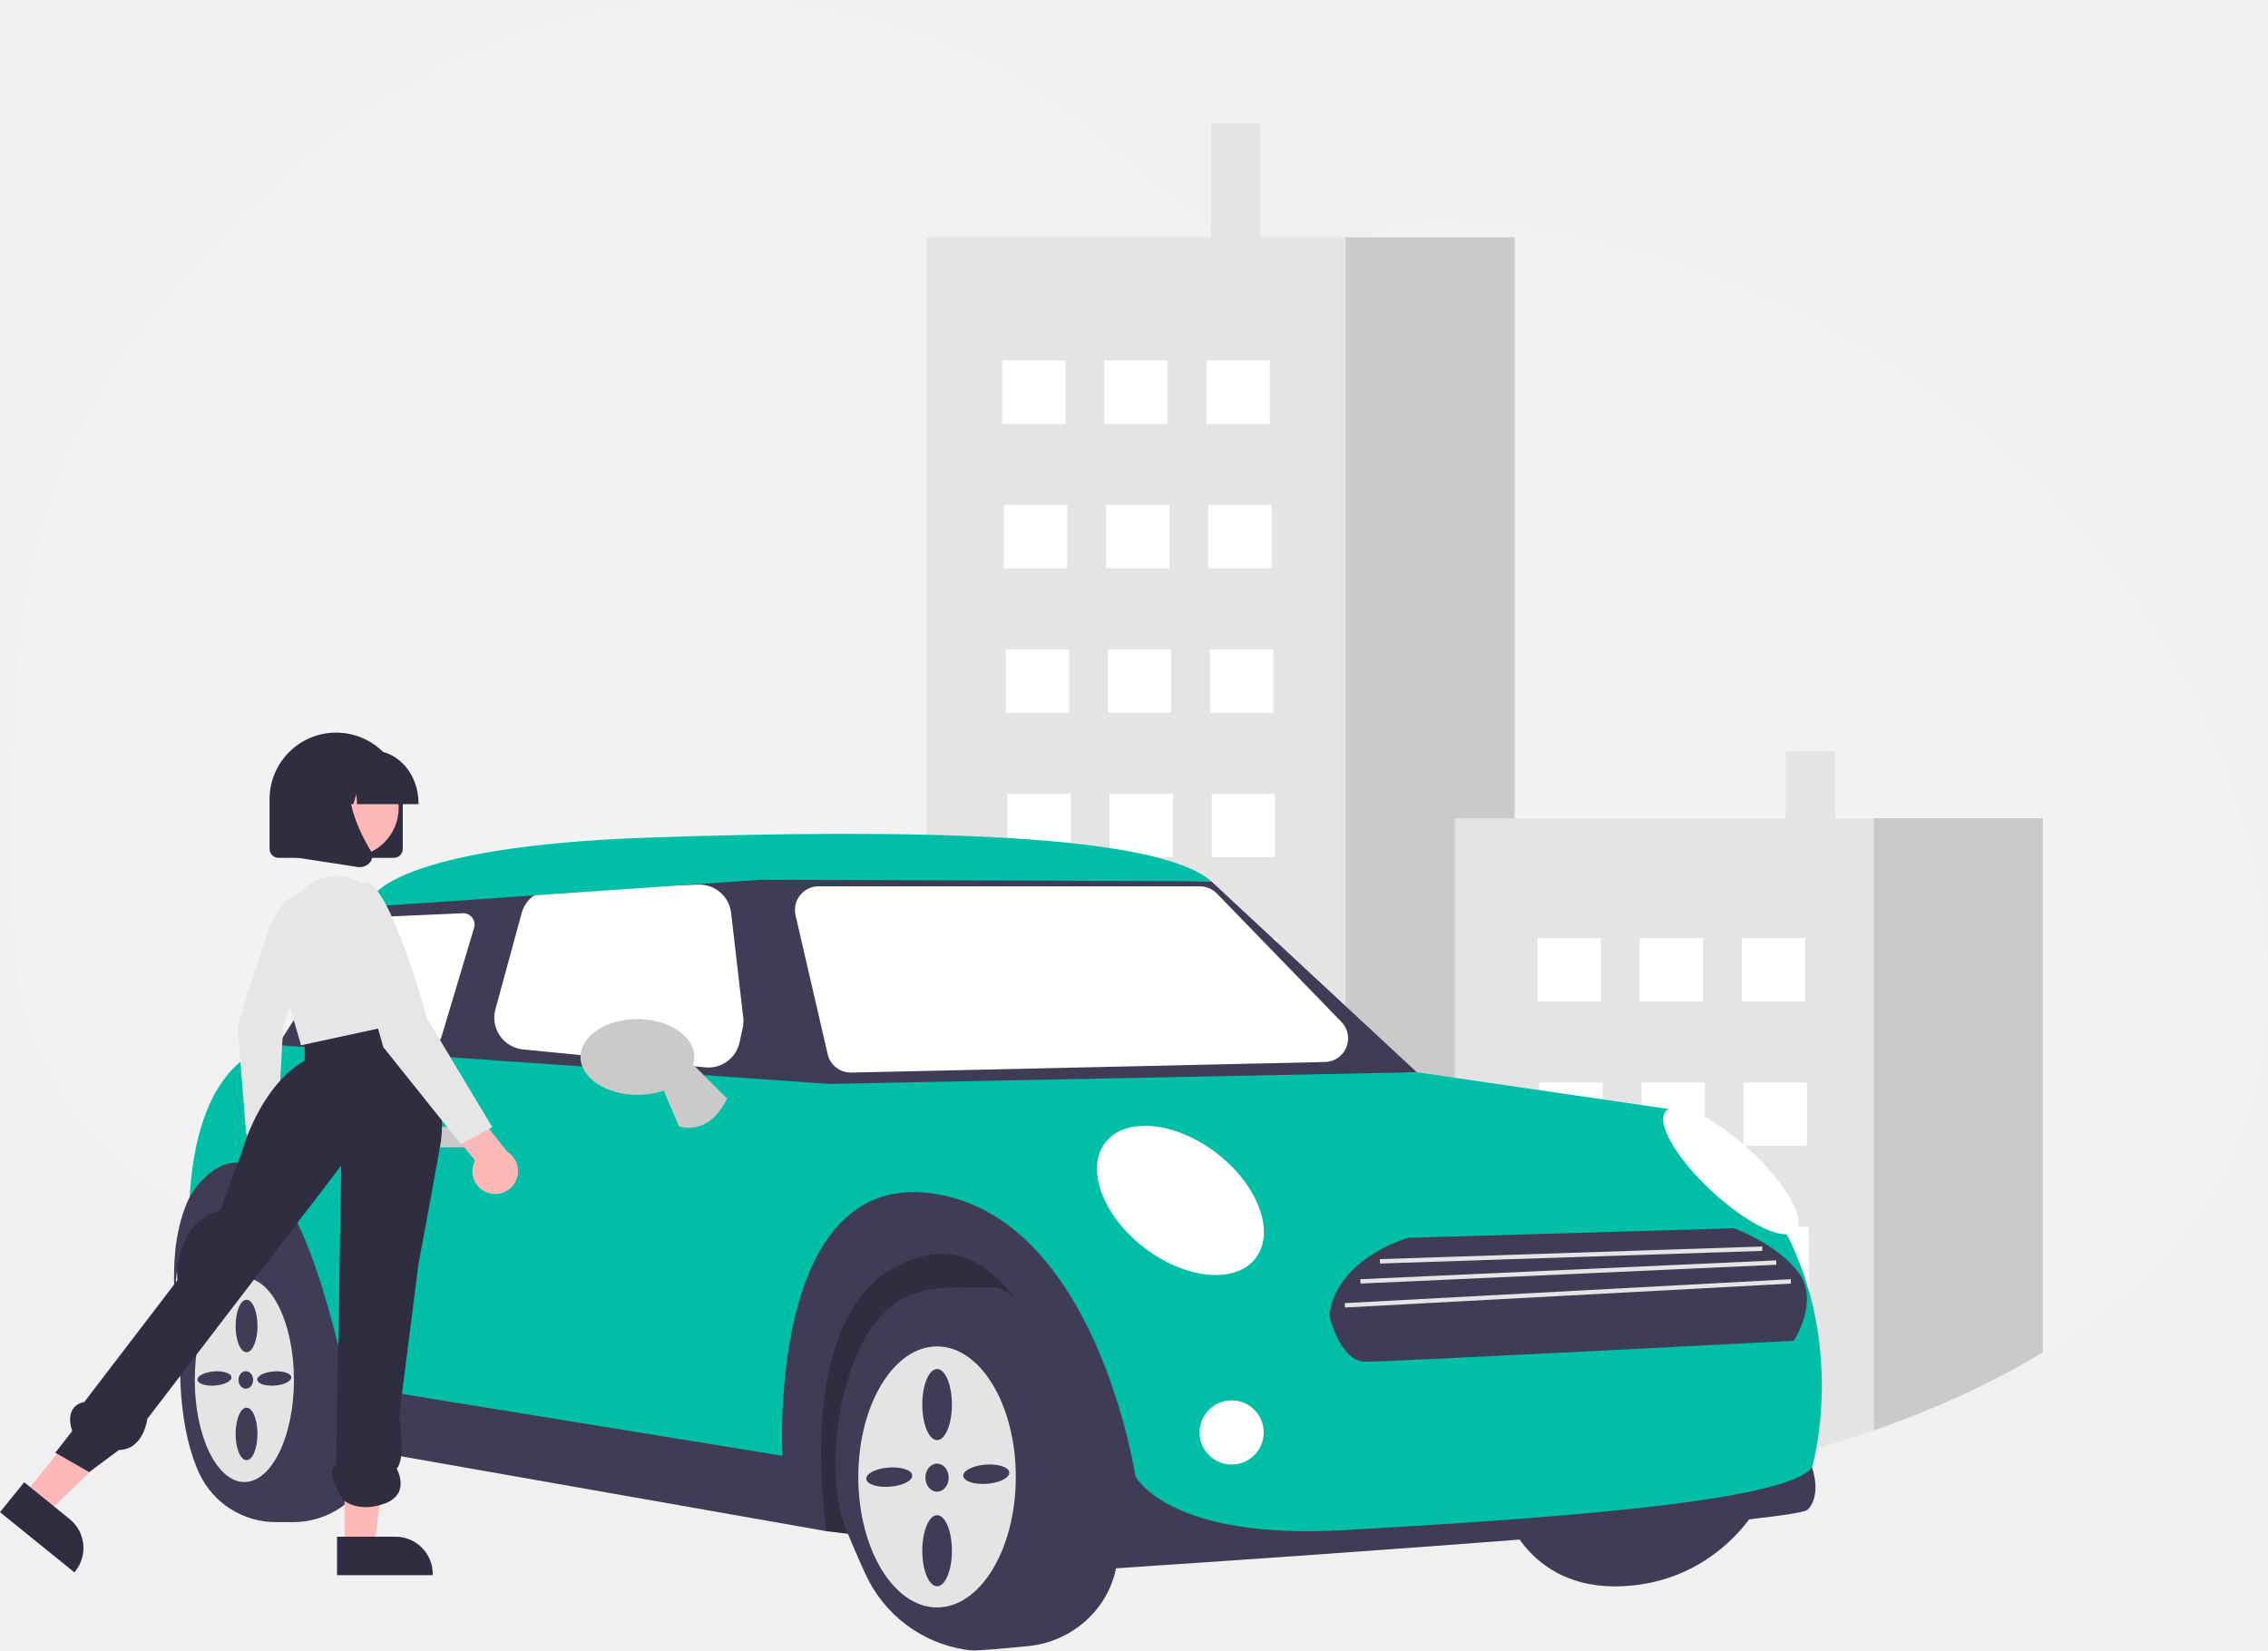
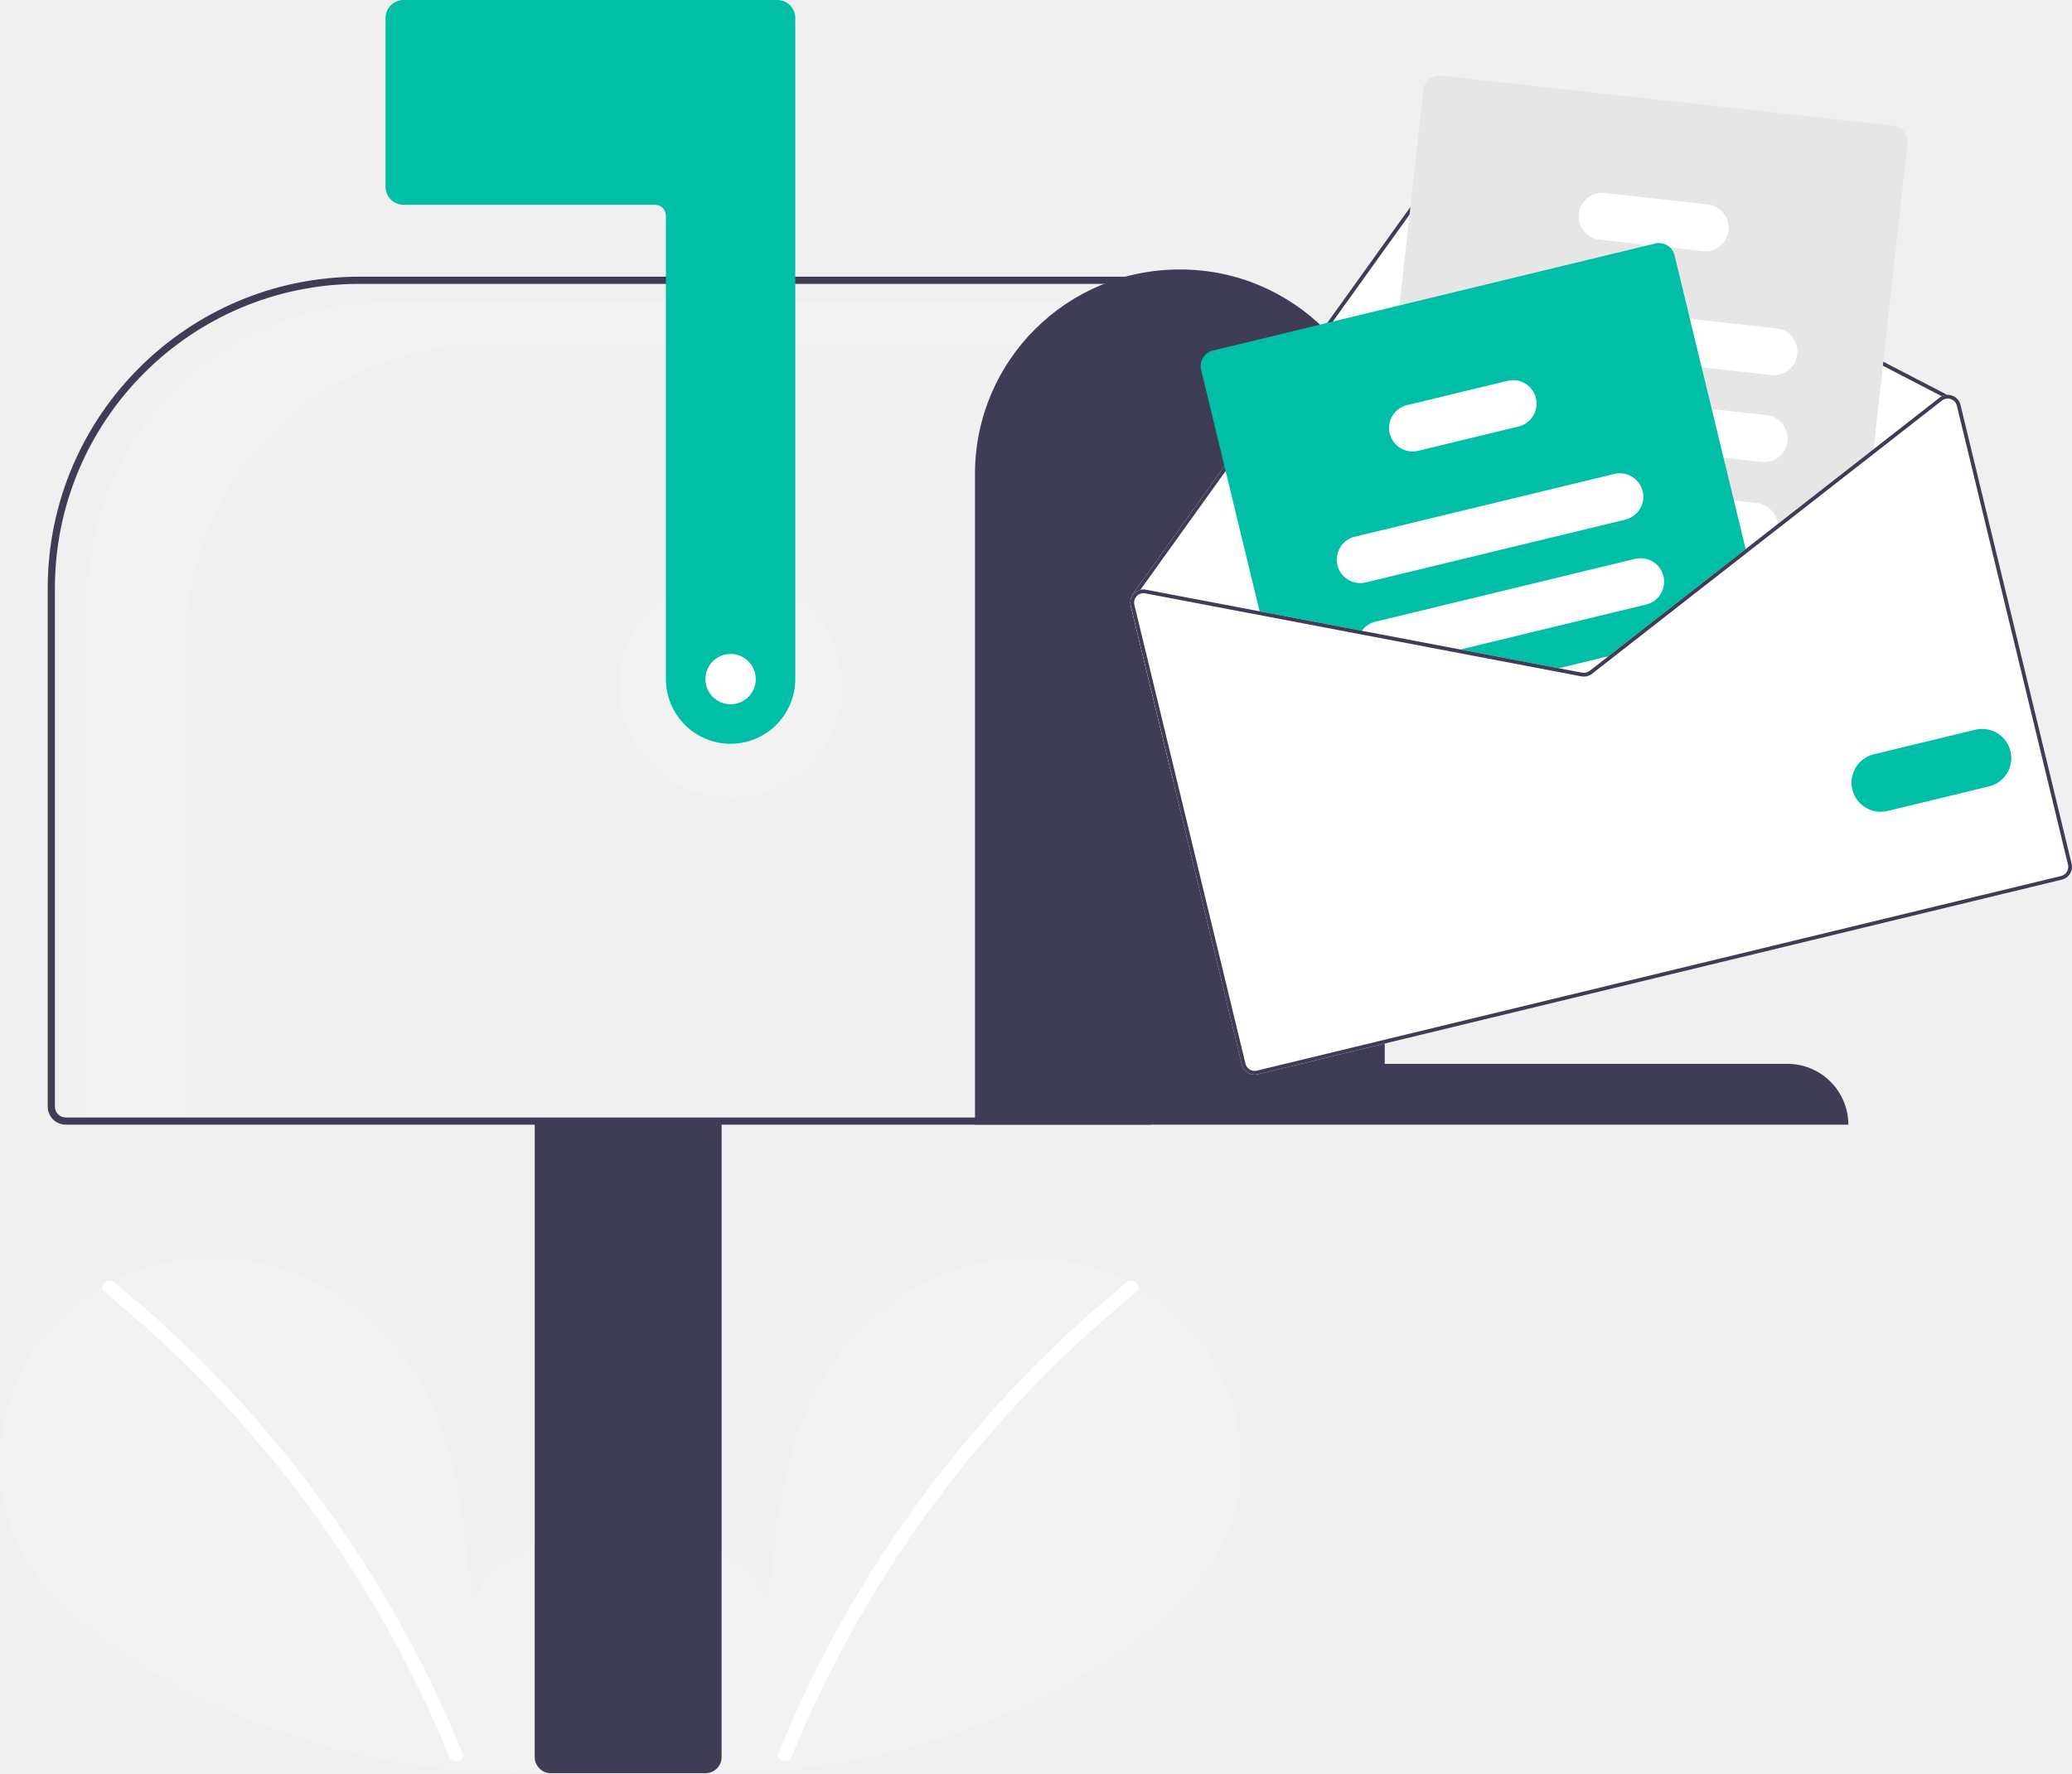
- <svg xmlns="http://www.w3.org/2000/svg" id="f5797293-4767-4b98-be82-dd8b3477ccfb" data-name="Layer 1" width="1077.325" height="784.027" viewBox="0 0 1077.325 784.027">
-   <path d="M1120.516,609.153c-18.84,38.87-51.46,68.61-88.78,91.24a392.456,392.456,0,0,1-47.64,24.39q-16.11,6.975-32.66,12.73c-54.73,19.11-112.64,28.45-170.65,28.48q-14.22.015-28.44-.73-4.08-.21-8.16-.48-21.495-1.425-42.85-4.57c-.28-.04-.57-.08-.85-.13a539.774,539.774,0,0,1-87.77-20.57q-8.325-2.7-16.55-5.67c-1.48-.52-2.96-1.07-4.43-1.61q-9.27-3.435-18.4-7.21-7.68-3.165-15.27-6.57-7.47-3.375-14.84-6.97-12.06-5.91-23.86-12.39-9.105-5.04-17.97-10.46a496.62,496.62,0,0,1-42.49-29.08q-7.23-5.52-14.26-11.32c-3.25-2.68-6.47-5.42-9.74-8.08-6.9-5.61-14-10.94-21.92-14.93a78.626,78.626,0,0,0-7.34-3.24,91.905,91.905,0,0,0-29.15-5.67c-16.99-.67-34.53,2.49-50.96,7.17-7.81,2.21-15.53,4.75-23.25,7.35q-4.755,1.605-9.5,3.22c-6.54,2.23-13.08,4.41-19.68,6.4-2.2.66-4.4,1.31-6.61,1.92a194.227,194.227,0,0,1-26.91,5.72,143.374,143.374,0,0,1-60.49-5.27l-1.67-.52c-2.8-.88-5.57-1.84-8.33-2.89l-1.67-.64q-3.989-1.545-7.83-3.31l-1.67-.76c-2.46-1.15-4.87-2.35-7.24-3.62-.2-.1-.39-.2-.59-.31-.92-.48-1.83-1-2.73-1.49a164.618,164.618,0,0,1-39.16-30.49c-.33-.33-.64-.67-1-1-1.59-1.72-3.15-3.47-4.66-5.26-.56-.66-1.12-1.32-1.67-2q-2.685-3.285-5.19-6.71c-.25-.33-.49-.67-.73-1a145.03,145.03,0,0,1-16.87-30.5c-.14-.33-.27-.67-.39-1q-1.995-5.145-3.65-10.47c-.45-1.48-.88-3-1.26-4.48-.13-.44-.25-.89-.36-1.33-5.47-21.72-6.06-44.31-6.06-66.77v-7.85c.16-36.33.72-73.28,6.08-109.11a6.036,6.036,0,0,1,.11-.74,344.024,344.024,0,0,1,7.31-35.82,265.599,265.599,0,0,1,12.31-36.3c12.33-29,30.26-55.39,50.17-79.85,50.1-61.51,115.87-113.22,192.85-132.51,82.95-20.83,175.14-.87,242.05,52.4,19.73,15.7,37.521,34.2,59.39,46.66q1.11.645,2.25,1.26,4.335,2.355,8.86,4.28a91.427,91.427,0,0,0,12.31,4.25c13.29,3.57,27.18,3.89,40.43-.54,1.08-.37,2.16-.76,3.23-1.19,2.27-.9,4.44-1.74,6.53-2.52,14.26-5.31,25.24-7.89,42.57-6.96a411.346,411.346,0,0,1,120.36,25.19c1.56.57,3.12,1.16,4.67,1.75,100.71,38.55,187.3,115.1,232.28,213.47q1.8,3.9,3.47,7.86C1140.426,474.623,1150.106,548.093,1120.516,609.153Z" transform="translate(-61.33735 -57.98653)" fill="#f2f2f2" style="isolation:isolate" />
-   <polygon points="63.608 512.617 63.608 513.017 63.458 513.197 63.608 512.617" fill="#cacaca" />
-   <path d="M302.285,630.833q-4.755,1.605-9.5,3.22v-3.22Z" transform="translate(-61.33735 -57.98653)" fill="#fff" />
-   <rect x="575.296" y="58.768" width="23.422" height="58.555" fill="#e4e4e4" />
-   <path d="M700.486,170.693v589.39a539.774,539.774,0,0,1-87.77-20.57q-8.325-2.7-16.55-5.67c-1.48-.52-2.96-1.07-4.43-1.61q-9.27-3.435-18.4-7.21-7.68-3.165-15.27-6.57-7.47-3.375-14.84-6.97-12.06-5.91-23.86-12.39-9.105-5.04-17.97-10.46v-517.94Z" transform="translate(-61.33735 -57.98653)" fill="#e4e4e4" />
-   <path d="M780.785,170.693v595.3q-14.22.015-28.44-.73-4.08-.21-8.16-.48-21.495-1.425-42.85-4.57c-.28-.04-.57-.08-.85-.13v-589.39Z" transform="translate(-61.33735 -57.98653)" fill="#cacaca" />
-   <rect x="476.029" y="171.26" width="30.114" height="30.114" fill="#fff" />
-   <rect x="524.546" y="171.26" width="30.114" height="30.114" fill="#fff" />
-   <rect x="573.063" y="171.26" width="30.114" height="30.114" fill="#fff" />
-   <rect x="476.866" y="239.853" width="30.114" height="30.114" fill="#fff" />
-   <rect x="525.382" y="239.853" width="30.114" height="30.114" fill="#fff" />
-   <rect x="573.899" y="239.853" width="30.114" height="30.114" fill="#fff" />
-   <rect x="477.702" y="308.445" width="30.114" height="30.114" fill="#fff" />
-   <rect x="526.219" y="308.445" width="30.114" height="30.114" fill="#fff" />
-   <rect x="574.736" y="308.445" width="30.114" height="30.114" fill="#fff" />
-   <rect x="478.539" y="377.038" width="30.114" height="30.114" fill="#fff" />
-   <rect x="527.055" y="377.038" width="30.114" height="30.114" fill="#fff" />
-   <rect x="575.572" y="377.038" width="30.114" height="30.114" fill="#fff" />
-   <rect x="479.375" y="445.631" width="30.114" height="30.114" fill="#fff" />
-   <rect x="527.892" y="445.631" width="30.114" height="30.114" fill="#fff" />
-   <rect x="576.409" y="445.631" width="30.114" height="30.114" fill="#fff" />
-   <rect x="480.212" y="514.223" width="30.114" height="30.114" fill="#fff" />
-   <rect x="528.728" y="514.223" width="30.114" height="30.114" fill="#fff" />
-   <rect x="577.245" y="514.223" width="30.114" height="30.114" fill="#fff" />
-   <rect x="481.048" y="582.816" width="30.114" height="30.114" fill="#fff" />
-   <rect x="529.565" y="582.816" width="30.114" height="30.114" fill="#fff" />
-   <rect x="578.082" y="582.816" width="30.114" height="30.114" fill="#fff" />
-   <path d="M573.336,709.393v15.63q-7.68-3.165-15.27-6.57-7.47-3.375-14.84-6.97v-2.09Z" transform="translate(-61.33735 -57.98653)" fill="#fff" />
-   <path d="M621.856,709.393v30.12h-9.14q-8.325-2.7-16.55-5.67c-1.48-.52-2.96-1.07-4.43-1.61v-22.84Z" transform="translate(-61.33735 -57.98653)" fill="#fff" />
-   <rect x="578.918" y="651.409" width="30.114" height="30.114" fill="#fff" />
-   <rect x="848.27" y="356.962" width="23.422" height="34.704" fill="#e4e4e4" />
-   <path d="M951.436,446.673v290.84c-54.73,19.11-112.64,28.45-170.65,28.48q-14.22.015-28.44-.73v-318.59Z" transform="translate(-61.33735 -57.98653)" fill="#e4e4e4" />
-   <path d="M1031.736,446.673v253.72a392.456,392.456,0,0,1-47.64,24.39q-16.11,6.975-32.66,12.73v-290.84Z" transform="translate(-61.33735 -57.98653)" fill="#cacaca" />
-   <rect x="730.324" y="445.631" width="30.114" height="30.114" fill="#fff" />
-   <rect x="778.841" y="445.631" width="30.114" height="30.114" fill="#fff" />
-   <rect x="827.357" y="445.631" width="30.114" height="30.114" fill="#fff" />
-   <rect x="731.16" y="514.223" width="30.114" height="30.114" fill="#fff" />
-   <rect x="779.677" y="514.223" width="30.114" height="30.114" fill="#fff" />
-   <rect x="828.194" y="514.223" width="30.114" height="30.114" fill="#fff" />
-   <rect x="731.997" y="582.816" width="30.114" height="30.114" fill="#fff" />
-   <rect x="780.514" y="582.816" width="30.114" height="30.114" fill="#fff" />
-   <rect x="829.03" y="582.816" width="30.114" height="30.114" fill="#fff" />
-   <rect x="732.833" y="651.409" width="30.114" height="30.114" fill="#fff" />
-   <rect x="781.35" y="651.409" width="30.114" height="30.114" fill="#fff" />
-   <rect x="829.867" y="651.409" width="30.114" height="30.114" fill="#fff" />
-   <path d="M775.912,775.167s10.712,38.099,55.578,36.367,64.261-37.06,64.261-37.06Z" transform="translate(-61.33735 -57.98653)" fill="#3f3d56" />
-   <polygon points="96.331 568.594 83.513 592.07 85.594 636.133 392.751 727.401 526.504 743.85 500.355 584.338 408.852 568.136 271.586 572.058 155.211 550.584 96.331 568.594" fill="#2f2e41" />
-   <path d="M200.426,781.055h-7.929A40.144,40.144,0,0,1,155.973,757.88c-12.224-26.686-8.603-63.587-8.549-64.113,2.77-31.895,20.25-52.704,43.501-51.76,25.667,1.035,47.555,89.814,48.474,93.593a33.087,33.087,0,0,1-1.153,19.199A40.01,40.01,0,0,1,200.426,781.055Z" transform="translate(-61.33735 -57.98653)" fill="#3f3d56" />
-   <path d="M523.765,842.013a27.929,27.929,0,0,1-4.047-.391,62.7,62.7,0,0,1-47.347-36.043c-3.215-6.991-6.308-14.15-9.193-21.277-11.585-28.621-1.873-78.654,13.907-98.02,13.927-17.093,27.945-16.958,49.165-16.758,2.179.021,4.435.042,6.778.046,23.561.039,48.469,86.71,56.655,115.191.651,2.266,1.19,4.141,1.607,5.548,1.282,4.328,1.13,9.504-.453,15.384-4.994,18.551-21.454,32.309-40.957,34.236C535.872,841.312,527.086,842.013,523.765,842.013Z" transform="translate(-61.33735 -57.98653)" fill="#3f3d56" />
-   <path d="M146.931,694.12s-9.005-40.177,4.503-67.539l13.614-32.904,51.446,47.797,11.747,74.79L429.557,746.766S417.088,624.156,495.364,619.307s115.418,127.459,115.418,127.459L649.838,775.167,922.073,755.078s4.806,13.161-2.1,20.089-337.328,28.401-337.328,28.401-16.625-164.172-82.432-148.933S454.088,785.388,454.088,785.388L218.973,743.995s-7.62-111.526-46.412-111.526S146.931,694.12,146.931,694.12Z" transform="translate(-61.33735 -57.98653)" fill="#3f3d56" />
-   <polygon points="131.986 496.458 176.339 426.935 365.449 415.852 575.34 418.623 673.012 509.368 370.99 526.685 127.849 513.524 131.986 496.458" fill="#3f3d56" />
-   <path d="M193.324,554.445s-37.734.787-41.89,72.136c0,0,40.177-72.735,74.813,89.36L433.02,749.537S425.401,614.458,503.677,624.849,600.656,759.235,600.656,759.235s15.24,30.479,99.057,25.63,209.198-12.469,222.36-29.787c0,0,30.479-103.214-64.422-169.714L734.349,567.354l-279.162,5.542Z" transform="translate(-61.33735 -57.98653)" fill="#00bfa6" />
-   <path d="M287.898,603.029H264.346a4.849,4.849,0,1,1,0-9.698h23.552a4.849,4.849,0,0,1,0,9.698Z" transform="translate(-61.33735 -57.98653)" fill="#cacaca" />
-   <circle cx="585.038" cy="680.467" r="15.24" fill="#fff" />
-   <path d="M638.825,663.675c-10.434,0-22.89-4.454-34.04-13.042-19.674-15.156-27.94-37.535-18.425-49.885,9.514-12.351,33.261-10.068,52.935,5.087,9.508,7.325,16.666,16.53,20.157,25.92,3.511,9.446,2.896,17.957-1.732,23.964C653.598,661.071,646.802,663.675,638.825,663.675Z" transform="translate(-61.33735 -57.98653)" fill="#fff" />
-   <path d="M909.637,644.325c-7.676,0-21.464-7.773-35.116-20.386-8.183-7.561-14.962-15.665-19.088-22.82-4.191-7.268-5.146-12.735-2.688-15.395s7.984-2.14,15.56,1.465c7.458,3.549,16.072,9.667,24.255,17.228,17.269,15.956,26.834,32.743,21.777,38.216A6.133,6.133,0,0,1,909.637,644.325Z" transform="translate(-61.33735 -57.98653)" fill="#fff" />
-   <path d="M265.863,554.43q-.247,0-.497-.023l-50.089-4.657a5.388,5.388,0,0,1-4.08-8.205l28.245-45.539a5.385,5.385,0,0,1,4.341-2.543l37.359-1.648a5.388,5.388,0,0,1,5.399,6.928L271.027,550.587A5.407,5.407,0,0,1,265.863,554.43Z" transform="translate(-61.33735 -57.98653)" fill="#fff" />
-   <path d="M397.856,565.1q-.741,0-1.493-.073l-86.594-8.525a15.118,15.118,0,0,1-13.105-19.02l12.457-45.71a15.048,15.048,0,0,1,14.059-11.134l69.885-2.44a15.202,15.202,0,0,1,15.545,13.368l5.767,49.747a15.087,15.087,0,0,1-.248,4.972l-1.515,6.927A15.123,15.123,0,0,1,397.856,565.1Z" transform="translate(-61.33735 -57.98653)" fill="#fff" />
-   <path d="M465.439,567.506a11.268,11.268,0,0,1-10.933-8.692l-15.276-66.03a11.221,11.221,0,0,1,10.932-13.75h181.153a11.281,11.281,0,0,1,8.054,3.408l59.17,61.006a11.221,11.221,0,0,1-7.804,19.03l-225.046,5.025C465.605,567.505,465.522,567.506,465.439,567.506Z" transform="translate(-61.33735 -57.98653)" fill="#fff" />
-   <path d="M236.13,487.346l1.546-2.424s9.005-24.938,133-29.094,239.678-2.078,266,20.781l-214.047-.693L241.832,488.385Z" transform="translate(-61.33735 -57.98653)" fill="#00bfa6" />
-   <path d="M177.41,665.026c-13.008,0-23.552,21.71-23.552,48.49,0,26.78,10.545,48.49,23.552,48.49s23.552-21.71,23.552-48.49C200.963,686.736,190.418,665.026,177.41,665.026Zm1.039,10.391c2.869,0,5.195,5.582,5.195,12.469s-2.326,12.469-5.195,12.469-5.195-5.582-5.195-12.469S175.58,675.417,178.45,675.417Zm3.117,38.099c0,2.295-1.551,4.156-3.464,4.156s-3.464-1.861-3.464-4.156,1.551-4.156,3.464-4.156S181.567,711.22,181.567,713.516Zm-18.097,2.668c-4.454.344-8.181-.881-8.324-2.737s3.351-3.639,7.805-3.983c4.454-.344,8.181.881,8.324,2.737S167.924,715.839,163.47,716.183Zm14.98,35.431c-2.869,0-5.195-5.582-5.195-12.469s2.326-12.469,5.195-12.469,5.195,5.582,5.195,12.469S181.319,751.615,178.45,751.615Zm13.421-35.431c-4.454.344-8.181-.881-8.324-2.737s3.351-3.639,7.805-3.983c4.454-.344,8.181.881,8.324,2.737S196.325,715.839,191.871,716.183Z" transform="translate(-61.33735 -57.98653)" fill="#e4e4e4" />
-   <path d="M506.448,697.584c-20.659,0-37.406,27.757-37.406,61.998,0,34.24,16.747,61.998,37.406,61.998s37.406-27.757,37.406-61.998C543.854,725.341,527.106,697.584,506.448,697.584Zm-22.347,66.65c-6.033.466-11.082-1.194-11.276-3.708s4.539-4.929,10.572-5.396,11.081,1.194,11.276,3.708C494.867,761.352,490.134,763.767,484.1,764.233Zm22.369,47.301c-3.887,0-7.037-7.562-7.037-16.89s3.151-16.89,7.037-16.89c3.887,0,7.037,7.562,7.037,16.89S510.356,811.534,506.47,811.534Zm-5.564-51.607c0-3.673,2.481-6.65,5.542-6.65s5.542,2.977,5.542,6.65-2.481,6.65-5.542,6.65S500.906,763.6,500.906,759.927Zm5.564-17.828c-3.887,0-7.037-7.562-7.037-16.89s3.151-16.889,7.037-16.889c3.887,0,7.037,7.562,7.037,16.889S510.356,742.1,506.47,742.1ZM530.191,762.848c-6.033.466-11.081-1.194-11.276-3.708s4.539-4.929,10.572-5.396,11.081,1.194,11.275,3.708S536.224,762.382,530.191,762.848Z" transform="translate(-61.33735 -57.98653)" fill="#e4e4e4" />
-   <path d="M375.525,573.588l8.313,19.396s13.854,5.542,22.859-13.161l-18.248-18.248Z" transform="translate(-61.33735 -57.98653)" fill="#cacaca" />
-   <path d="M364.096,578.091c-14.896,0-27.016-8.079-27.016-18.01,0-9.931,12.119-18.01,27.016-18.01s27.016,8.079,27.016,18.01C391.111,570.012,378.992,578.091,364.096,578.091Z" transform="translate(-61.33735 -57.98653)" fill="#cacaca" />
-   <path d="M885.016,641.474l-154.877,4.527s-33.894,9.507-37.353,36.672c0,0,4.842,22.184,17.293,22.184s203.365-9.96,203.365-9.96,12.451-19.015,2.075-32.597S885.016,641.474,885.016,641.474Z" transform="translate(-61.33735 -57.98653)" fill="#3f3d56" />
-   <rect x="716.784" y="653.131" width="181.725" height="2.078" transform="translate(-82.51257 -30.94157) rotate(-1.89362)" fill="#e4e4e4" />
-   <rect x="707.441" y="661.187" width="197.738" height="2.078" transform="translate(-90.48339 -20.81434) rotate(-2.59409)" fill="#e4e4e4" />
-   <rect x="700.011" y="671.343" width="212.142" height="2.078" transform="translate(-96.23224 -13.79524) rotate(-3.0738)" fill="#e4e4e4" />
-   <g id="fa69add6-ae6a-462f-9f4a-a8964149f7d7" data-name="Group 142">
-     <path id="f4e602e9-d2b5-4192-9853-189e5cc927ef" data-name="Path 2185" d="M176.31,619.619a9.422,9.422,0,0,1,3.043-14.123L177.385,584.055l12.738-4.373,2.354,30.318a9.473,9.473,0,0,1-16.169,9.62Z" transform="translate(-61.33735 -57.98653)" fill="#ffb8b8" />
-     <path id="e2d38235-adb3-41cf-b4a9-63352e01515a" data-name="Path 2186" d="M189.984,496.558s8.741-18.345,16.509-11.897-10.649,60.696-10.649,60.696l-2.8,52.662L178.281,596.544l-4.174-51.303Z" transform="translate(-61.33735 -57.98653)" fill="#e6e6e6" />
-     <path id="eea0d059-1974-4b26-aac7-8a2396c42a8e" data-name="Path 2187" d="M72.732,767.966,83.69,776.836l39.43-38.05L106.947,725.698Z" transform="translate(-61.33735 -57.98653)" fill="#ffb8b8" />
-     <path id="a9703c69-ade6-4e5d-bca9-6a3d314fecef" data-name="Path 2188" d="M72.832,762.125l21.581,17.467h0a17.695,17.695,0,0,1,2.619,24.886l-.362.447L61.337,776.326Z" transform="translate(-61.33735 -57.98653)" fill="#2f2e41" />
-     <path id="fb949616-149f-4f99-b6d4-35f2ecdeae65" data-name="Path 2189" d="M225.028,792.59h14.098l6.704-54.385H225.025Z" transform="translate(-61.33735 -57.98653)" fill="#ffb8b8" />
-     <path id="b920e865-38ed-4b06-94ca-a4364bcce1a4" data-name="Path 2190" d="M221.431,787.987h27.766a17.695,17.695,0,0,1,17.695,17.693v.576H221.432Z" transform="translate(-61.33735 -57.98653)" fill="#2f2e41" />
-     <path id="e64f2ddc-8714-4699-9f4e-cfc1a70d06b3" data-name="Path 2191" d="M249.766,537.647S276.217,569.843,270.467,602.047s-10.35,56.351-10.35,56.351l-9.195,72.448s3.45,19.733-1.15,24.816c0,0,6.9,11.984-5.75,16.584s-19.48-1.586-19.48-1.586-9.275-13.361-3.525-16.806l2.423-142.193L131.317,731.997s-1.693,14.635-13.497,14.793l-14.103,10.507-16.1-9.202,8.05-10.35s-4.6-11.5,5.75-13.8L161.217,645.746,176.167,605.496s8.05-31.05,29.9-43.7V548.337Z" transform="translate(-61.33735 -57.98653)" fill="#2f2e41" />
-     <path id="bce97f6a-e88b-4fe5-bf4a-3ce22a01c084" data-name="Path 2192" d="M204.342,481.871h0a21.96,21.96,0,0,1,28.945-4.086l.956.637h0a84.765,84.765,0,0,1,19.843,40.855l4.306,23.545L204.341,554.53l-12.671-43.7a24.689,24.689,0,0,1,12.671-28.958Z" transform="translate(-61.33735 -57.98653)" fill="#e6e6e6" />
-     <path id="b697c87b-19ec-4b06-9e7e-37987317631c" data-name="Path 2193" d="M293.143,624.625a10.783,10.783,0,0,1-6.151-15.349L271.399,590.195l9.285-12.304,21.641,27.257a10.842,10.842,0,0,1-9.182,19.476Z" transform="translate(-61.33735 -57.98653)" fill="#ffb8b8" />
-     <path id="ff802918-ea99-4deb-b868-19882644d1b6" data-name="Path 2194" d="M227.341,499.121s-3.45-23,8.05-21.85,28.75,64.4,28.75,64.4l31.05,51.75-14.95,8.05-36.8-46Z" transform="translate(-61.33735 -57.98653)" fill="#e6e6e6" />
-     <path id="b2ad01c3-7822-402f-83d4-81805929538c" data-name="Path 2195" d="M248.401,465.497H193.639a4.254,4.254,0,0,1-4.249-4.249V437.643a31.63,31.63,0,1,1,63.26,0h0v23.604A4.254,4.254,0,0,1,248.401,465.497Z" transform="translate(-61.33735 -57.98653)" fill="#2f2e41" />
-     <circle id="fe1c8106-5903-484b-8252-f0483d4636a1" data-name="Ellipse 430" cx="166.183" cy="383.771" r="23.19" fill="#ffb8b8" />
-     <path id="e2d5a9f4-7ffc-4596-9574-3d578968164c" data-name="Path 2196" d="M260.133,440.004H230.948l-.299-4.808-1.497,4.808H224.659l-.593-9.529-2.966,9.529h-8.695v-.472c0-13.796,9.783-25.021,21.81-25.021h4.115c12.024,0,21.81,11.224,21.81,25.021Z" transform="translate(-61.33735 -57.98653)" fill="#2f2e41" />
-     <path id="aa8282a4-b0b8-48ea-8496-97297549be2f" data-name="Path 2197" d="M232.157,469.903a7.018,7.018,0,0,1-1.065-.082l-34.737-5.351V428.289a13.936,13.936,0,0,1,13.936-13.936h24.303l-.944.964c-13.171,13.407-3.248,35.154,3.839,46.926a4.638,4.638,0,0,1-.472,5.496,6.31,6.31,0,0,1-4.858,2.167Z" transform="translate(-61.33735 -57.98653)" fill="#2f2e41" />
-   </g>
+ <svg xmlns="http://www.w3.org/2000/svg" id="a063a011-c7fd-495c-af8f-4b3f764f6bd6" data-name="Layer 1" width="576.499" height="493.5" viewBox="0 0 576.499 493.5">
+   <path d="M481.172,691.6c9.255-7.82,14.876-20.173,13.402-32.2s-10.605-23.082-22.449-25.636-25.345,4.516-28.943,16.085c-1.98-22.306-4.261-45.547-16.12-64.542-10.738-17.2-29.337-29.507-49.494-31.709s-41.38,6.114-53.951,22.024-15.649,39.039-6.845,57.305c6.486,13.456,18.436,23.47,30.956,31.616a199.786,199.786,0,0,0,136.641,29.893" transform="translate(-311.7504 -203.25)" fill="#f2f2f2" />
+   <path d="M343.55,560.174A326.879,326.879,0,0,1,389.104,605.409a327.833,327.833,0,0,1,51.308,85.741c.924,2.264-2.752,3.25-3.666,1.011a324.462,324.462,0,0,0-29.647-56.094,325.7,325.7,0,0,0-66.237-73.205c-1.898-1.546.806-4.221,2.688-2.688Z" transform="translate(-311.7504 -203.25)" fill="#fff" />
+   <path d="M487.565,691.6c-9.255-7.82-14.876-20.173-13.402-32.2s10.605-23.082,22.449-25.636,25.345,4.516,28.943,16.085c1.98-22.306,4.261-45.547,16.12-64.542,10.738-17.2,29.337-29.507,49.494-31.709s41.38,6.114,53.951,22.024,15.649,39.039,6.845,57.305c-6.486,13.456-18.436,23.47-30.956,31.616a199.786,199.786,0,0,1-136.641,29.893" transform="translate(-311.7504 -203.25)" fill="#f2f2f2" />
+   <path d="M625.187,560.174A326.879,326.879,0,0,0,579.633,605.409a327.833,327.833,0,0,0-51.308,85.741c-.924,2.264,2.752,3.25,3.666,1.011a325.987,325.987,0,0,1,95.884-129.299c1.898-1.546-.806-4.221-2.688-2.688Z" transform="translate(-311.7504 -203.25)" fill="#fff" />
+   <circle cx="203.277" cy="191" r="31" fill="#f2f2f2" />
+   <path d="M419.446,287.388H633.027V299.073H446.711a83.418,83.418,0,0,0-83.419,83.418V515.25H339.922a3.895,3.895,0,0,1-3.895-3.895V370.806A83.418,83.418,0,0,1,419.446,287.388Z" transform="translate(-311.7504 -203.25)" fill="#f2f2f2" />
+   <path d="M460.527,692.25V514.75h52v177.5a4.505,4.505,0,0,1-4.5,4.5h-43A4.505,4.505,0,0,1,460.527,692.25Z" transform="translate(-311.7504 -203.25)" fill="#3f3d56" />
+   <path d="M325.027,511.25V366.916A86.764,86.764,0,0,1,411.692,280.25H632.027v236h-302A5.006,5.006,0,0,1,325.027,511.25Zm305-229H411.692a84.761,84.761,0,0,0-84.665,84.666V511.25a3.003,3.003,0,0,0,3,3h300Z" transform="translate(-311.7504 -203.25)" fill="#3f3d56" />
+   <path d="M515.027,410.25a18.02,18.02,0,0,1-18-18v-129a3.003,3.003,0,0,0-3-3h-70a5.006,5.006,0,0,1-5-5v-47a5.006,5.006,0,0,1,5-5h104a5.006,5.006,0,0,1,5,5v184A18.02,18.02,0,0,1,515.027,410.25Z" transform="translate(-311.7504 -203.25)" fill="#00bfa6" />
+   <path d="M640.027,278.25h0a56.881,56.881,0,0,1,57,56.761V499.321h112a16.965,16.965,0,0,1,17,16.929h-243V335.011A56.881,56.881,0,0,1,640.027,278.25Z" transform="translate(-311.7504 -203.25)" fill="#3f3d56" />
+   <path d="M626.349,371.817l11.803,48.756L869.033,364.682l-11.803-48.756a3.638,3.638,0,0,0-2.358-2.595,3.594,3.594,0,0,0-1.334-.201L720.079,244.028a3.682,3.682,0,0,0-4.656,1.119l-64.32,89.694L626.855,368.664a.514.514,0,0,0-.089.418A3.642,3.642,0,0,0,626.349,371.817Z" transform="translate(-311.7504 -203.25)" fill="#fff" />
+   <path d="M626.766,369.082a.49.49,0,0,0,.203.316.559.559,0,0,0,.433.086.536.536,0,0,0,.299-.207l.083-.115,1.263-1.766,22.929-31.964,64.301-89.673a2.62,2.62,0,0,1,3.322-.796l132.425,68.567,1.188.617a1.292,1.292,0,0,0,.147.052,1.615,1.615,0,0,1,.271-.026.514.514,0,0,0,.29-.245.524.524,0,0,0-.219-.709l-.164-.087L720.079,244.028a3.682,3.682,0,0,0-4.656,1.119l-64.32,89.694L626.855,368.664A.514.514,0,0,0,626.766,369.082Z" transform="translate(-311.7504 -203.25)" fill="#3f3d56" />
+   <path d="M696.107,374.054l5.139.57,38.143,4.225,25.286,2.799,1.494.166,31.552-24.645,1.209-.944,7.452-5.82,26.514-20.706.159-1.454,9.43-85.114a4.454,4.454,0,0,0-3.929-4.912L712.7,224.278a4.456,4.456,0,0,0-4.912,3.929L701.138,288.244l-3.689,33.286L694.149,351.309l-1.53,13.829-.446,4.006A4.457,4.457,0,0,0,696.107,374.054Z" transform="translate(-311.7504 -203.25)" fill="#e6e6e6" />
+   <path d="M730.692,299.448l54.517,6.038,19.334,2.141a6.54,6.54,0,1,0,1.44-13l-24.047-2.663-49.799-5.522a6.543,6.543,0,0,0-1.444,13.006Z" transform="translate(-311.7504 -203.25)" fill="#fff" />
+   <path d="M727.588,323.564c.141.025.281.05.425.064l63.285,7.011,10.566,1.173a6.542,6.542,0,0,0,1.439-13.005l-15.278-1.69-50.13-5.555-8.436-.935a6.539,6.539,0,0,0-1.87,12.937Z" transform="translate(-311.7504 -203.25)" fill="#fff" />
+   <path d="M720.426,344.948a6.539,6.539,0,0,0,4.88,3.125l25.939,2.873,46.197,5.118.01-.002,1.477.165,7.452-5.82a6.471,6.471,0,0,0,.001-1.33,6.555,6.555,0,0,0-5.787-5.824l-6.417-.713-25.457-2.817-18.317-2.031-23.66-2.622a6.54,6.54,0,0,0-6.319,9.88Z" transform="translate(-311.7504 -203.25)" fill="#fff" />
+   <path d="M756.859,269.97l13.564,1.502,5.991.665,9.05,1.002a6.542,6.542,0,0,0,1.439-13.005l-28.599-3.165a6.541,6.541,0,1,0-1.445,13.001Z" transform="translate(-311.7504 -203.25)" fill="#fff" />
+   <path d="M645.944,306.182l16.537,68.314,27.601,5.248,25.532,4.861,27.394,5.212,8.753,1.666a3.673,3.673,0,0,0,2.94-.712l7.022-5.485,4.446-3.472,31.552-24.645-20.062-82.874a4.403,4.403,0,0,0-1.244-2.159,4.449,4.449,0,0,0-4.125-1.117L649.22,300.813A4.45,4.45,0,0,0,645.944,306.182Z" transform="translate(-311.7504 -203.25)" fill="#00bfa6" />
+   <path d="M683.864,360.528a6.546,6.546,0,0,0,7.896,4.818l72.214-17.482a6.55,6.55,0,0,0,4.818-7.896,2.1,2.1,0,0,0-.07-.247,6.539,6.539,0,0,0-7.825-4.571l-72.214,17.482A6.546,6.546,0,0,0,683.864,360.528Z" transform="translate(-311.7504 -203.25)" fill="#fff" />
+   <path d="M690.082,379.744l25.532,4.861L769.699,371.512a6.541,6.541,0,1,0-3.078-12.714l-72.214,17.482a6.494,6.494,0,0,0-3.747,2.511A6.583,6.583,0,0,0,690.082,379.744Z" transform="translate(-311.7504 -203.25)" fill="#fff" />
+   <path d="M743.008,389.817l8.753,1.666a3.673,3.673,0,0,0,2.94-.712l7.022-5.485Z" transform="translate(-311.7504 -203.25)" fill="#fff" />
+   <path d="M698.415,323.897a6.546,6.546,0,0,0,7.896,4.818l27.97-6.771a6.55,6.55,0,0,0,4.818-7.896,6.466,6.466,0,0,0-1.205-2.486,6.545,6.545,0,0,0-6.691-2.332l-27.97,6.771a6.541,6.541,0,0,0-4.818,7.896Z" transform="translate(-311.7504 -203.25)" fill="#fff" />
+   <path d="M715.612,384.604l27.398,5.214,8.75,1.666a3.689,3.689,0,0,0,2.938-.711l7.027-5.486-2.466.597-5.206,4.061a2.636,2.636,0,0,1-2.099.508l-6.479-1.232-27.398-5.214Zm81.838-28.539.267,1.102,1.215-.945Zm-81.838,28.539,27.398,5.214,8.75,1.666a3.689,3.689,0,0,0,2.938-.711l7.027-5.486-2.466.597-5.206,4.061a2.636,2.636,0,0,1-2.099.508l-6.479-1.232-27.398-5.214Zm0,0,27.398,5.214,8.75,1.666a3.689,3.689,0,0,0,2.938-.711l7.027-5.486-2.466.597-5.206,4.061a2.636,2.636,0,0,1-2.099.508l-6.479-1.232-27.398-5.214Zm-89.263-12.787,30.916,127.71a3.667,3.667,0,0,0,4.422,2.698l223.761-54.168a3.666,3.666,0,0,0,2.698-4.422l-30.916-127.71a3.638,3.638,0,0,0-2.358-2.595,3.594,3.594,0,0,0-1.334-.201,3.458,3.458,0,0,0-1.514.398,3.179,3.179,0,0,0-.607.377l-18.364,14.34-26.67,20.833-8.935,6.979.002.008-.008.002-32.766,25.578-5.417,4.239-5.206,4.061a2.636,2.636,0,0,1-2.099.508l-6.479-1.232-27.398-5.214L690.656,378.792,630.595,367.362a3.59,3.59,0,0,0-1.547.033,3.67,3.67,0,0,0-1.788,1.036,4.111,4.111,0,0,0-.493.651A3.642,3.642,0,0,0,626.349,371.817Zm89.263,12.787,27.398,5.214,8.75,1.666a3.689,3.689,0,0,0,2.938-.711l7.027-5.486-2.466.597-5.206,4.061a2.636,2.636,0,0,1-2.099.508l-6.479-1.232-27.398-5.214Zm0,0,27.398,5.214,8.75,1.666a3.689,3.689,0,0,0,2.938-.711l7.027-5.486-2.466.597-5.206,4.061a2.636,2.636,0,0,1-2.099.508l-6.479-1.232-27.398-5.214Zm0,0,27.398,5.214,8.75,1.666a3.689,3.689,0,0,0,2.938-.711l7.027-5.486-2.466.597-5.206,4.061a2.636,2.636,0,0,1-2.099.508l-6.479-1.232-27.398-5.214Z" transform="translate(-311.7504 -203.25)" fill="#fff" />
+   <path d="M715.612,384.604l27.398,5.214,8.75,1.666a3.689,3.689,0,0,0,2.938-.711l7.027-5.486-2.466.597-5.206,4.061a2.636,2.636,0,0,1-2.099.508l-6.479-1.232-27.398-5.214Zm81.838-28.539.267,1.102,1.215-.945Zm-81.838,28.539,27.398,5.214,8.75,1.666a3.689,3.689,0,0,0,2.938-.711l7.027-5.486-2.466.597-5.206,4.061a2.636,2.636,0,0,1-2.099.508l-6.479-1.232-27.398-5.214Zm0,0,27.398,5.214,8.75,1.666a3.689,3.689,0,0,0,2.938-.711l7.027-5.486-2.466.597-5.206,4.061a2.636,2.636,0,0,1-2.099.508l-6.479-1.232-27.398-5.214ZM627.785,369.161l.136.102c.023-.037.062-.071.092-.11a2.643,2.643,0,0,1,2.385-.768l59.686,11.354,25.528,4.865,27.398,5.214,8.75,1.666a3.689,3.689,0,0,0,2.938-.711l7.027-5.486-2.466.597-5.206,4.061a2.636,2.636,0,0,1-2.099.508l-6.479-1.232-27.398-5.214L690.656,378.792,630.595,367.362a3.59,3.59,0,0,0-1.547.033Zm-1.436,2.657,30.916,127.71a3.667,3.667,0,0,0,4.422,2.698l223.761-54.168a3.666,3.666,0,0,0,2.698-4.422l-30.916-127.71a3.638,3.638,0,0,0-2.358-2.595,3.594,3.594,0,0,0-1.334-.201,3.458,3.458,0,0,0-1.514.398,3.179,3.179,0,0,0-.607.377l-18.364,14.34-26.67,20.833-8.935,6.979.002.008-.008.002-32.766,25.578-5.417,4.239-5.206,4.061a2.636,2.636,0,0,1-2.099.508l-6.479-1.232-27.398-5.214L690.656,378.792,630.595,367.362a3.59,3.59,0,0,0-1.547.033,3.67,3.67,0,0,0-1.788,1.036,4.111,4.111,0,0,0-.493.651A3.642,3.642,0,0,0,626.349,371.817Zm1.02-.247a2.598,2.598,0,0,1,.462-2.191.341.341,0,0,1,.091-.117c.023-.037.062-.071.092-.11a2.643,2.643,0,0,1,2.385-.768l59.686,11.354,25.528,4.865,27.398,5.214,8.75,1.666a3.689,3.689,0,0,0,2.938-.711l7.027-5.486,4.444-3.472,31.547-24.648,1.215-.945,7.447-5.817,26.518-20.709,19.171-14.972a2.604,2.604,0,0,1,.987-.477,1.997,1.997,0,0,1,.305-.05,1.615,1.615,0,0,1,.271-.026,2.679,2.679,0,0,1,.901.147,2.625,2.625,0,0,1,1.686,1.853l30.916,127.71a2.62,2.62,0,0,1-1.931,3.165L661.442,501.214a2.618,2.618,0,0,1-3.158-1.933Zm88.244,13.034,27.398,5.214,8.75,1.666a3.689,3.689,0,0,0,2.938-.711l7.027-5.486-2.466.597-5.206,4.061a2.636,2.636,0,0,1-2.099.508l-6.479-1.232-27.398-5.214Zm0,0,27.398,5.214,8.75,1.666a3.689,3.689,0,0,0,2.938-.711l7.027-5.486-2.466.597-5.206,4.061a2.636,2.636,0,0,1-2.099.508l-6.479-1.232-27.398-5.214Zm0,0,27.398,5.214,8.75,1.666a3.689,3.689,0,0,0,2.938-.711l7.027-5.486-2.466.597-5.206,4.061a2.636,2.636,0,0,1-2.099.508l-6.479-1.232-27.398-5.214Z" transform="translate(-311.7504 -203.25)" fill="#3f3d56" />
+   <path d="M827.129,422.967a8.128,8.128,0,0,1,5.981-9.801l28.242-6.837a8.119,8.119,0,0,1,3.821,15.782l-28.242,6.837A8.128,8.128,0,0,1,827.129,422.967Z" transform="translate(-311.7504 -203.25)" fill="#00bfa6" />
+   <circle cx="203.277" cy="189" r="7" fill="#fff" />
</svg>
